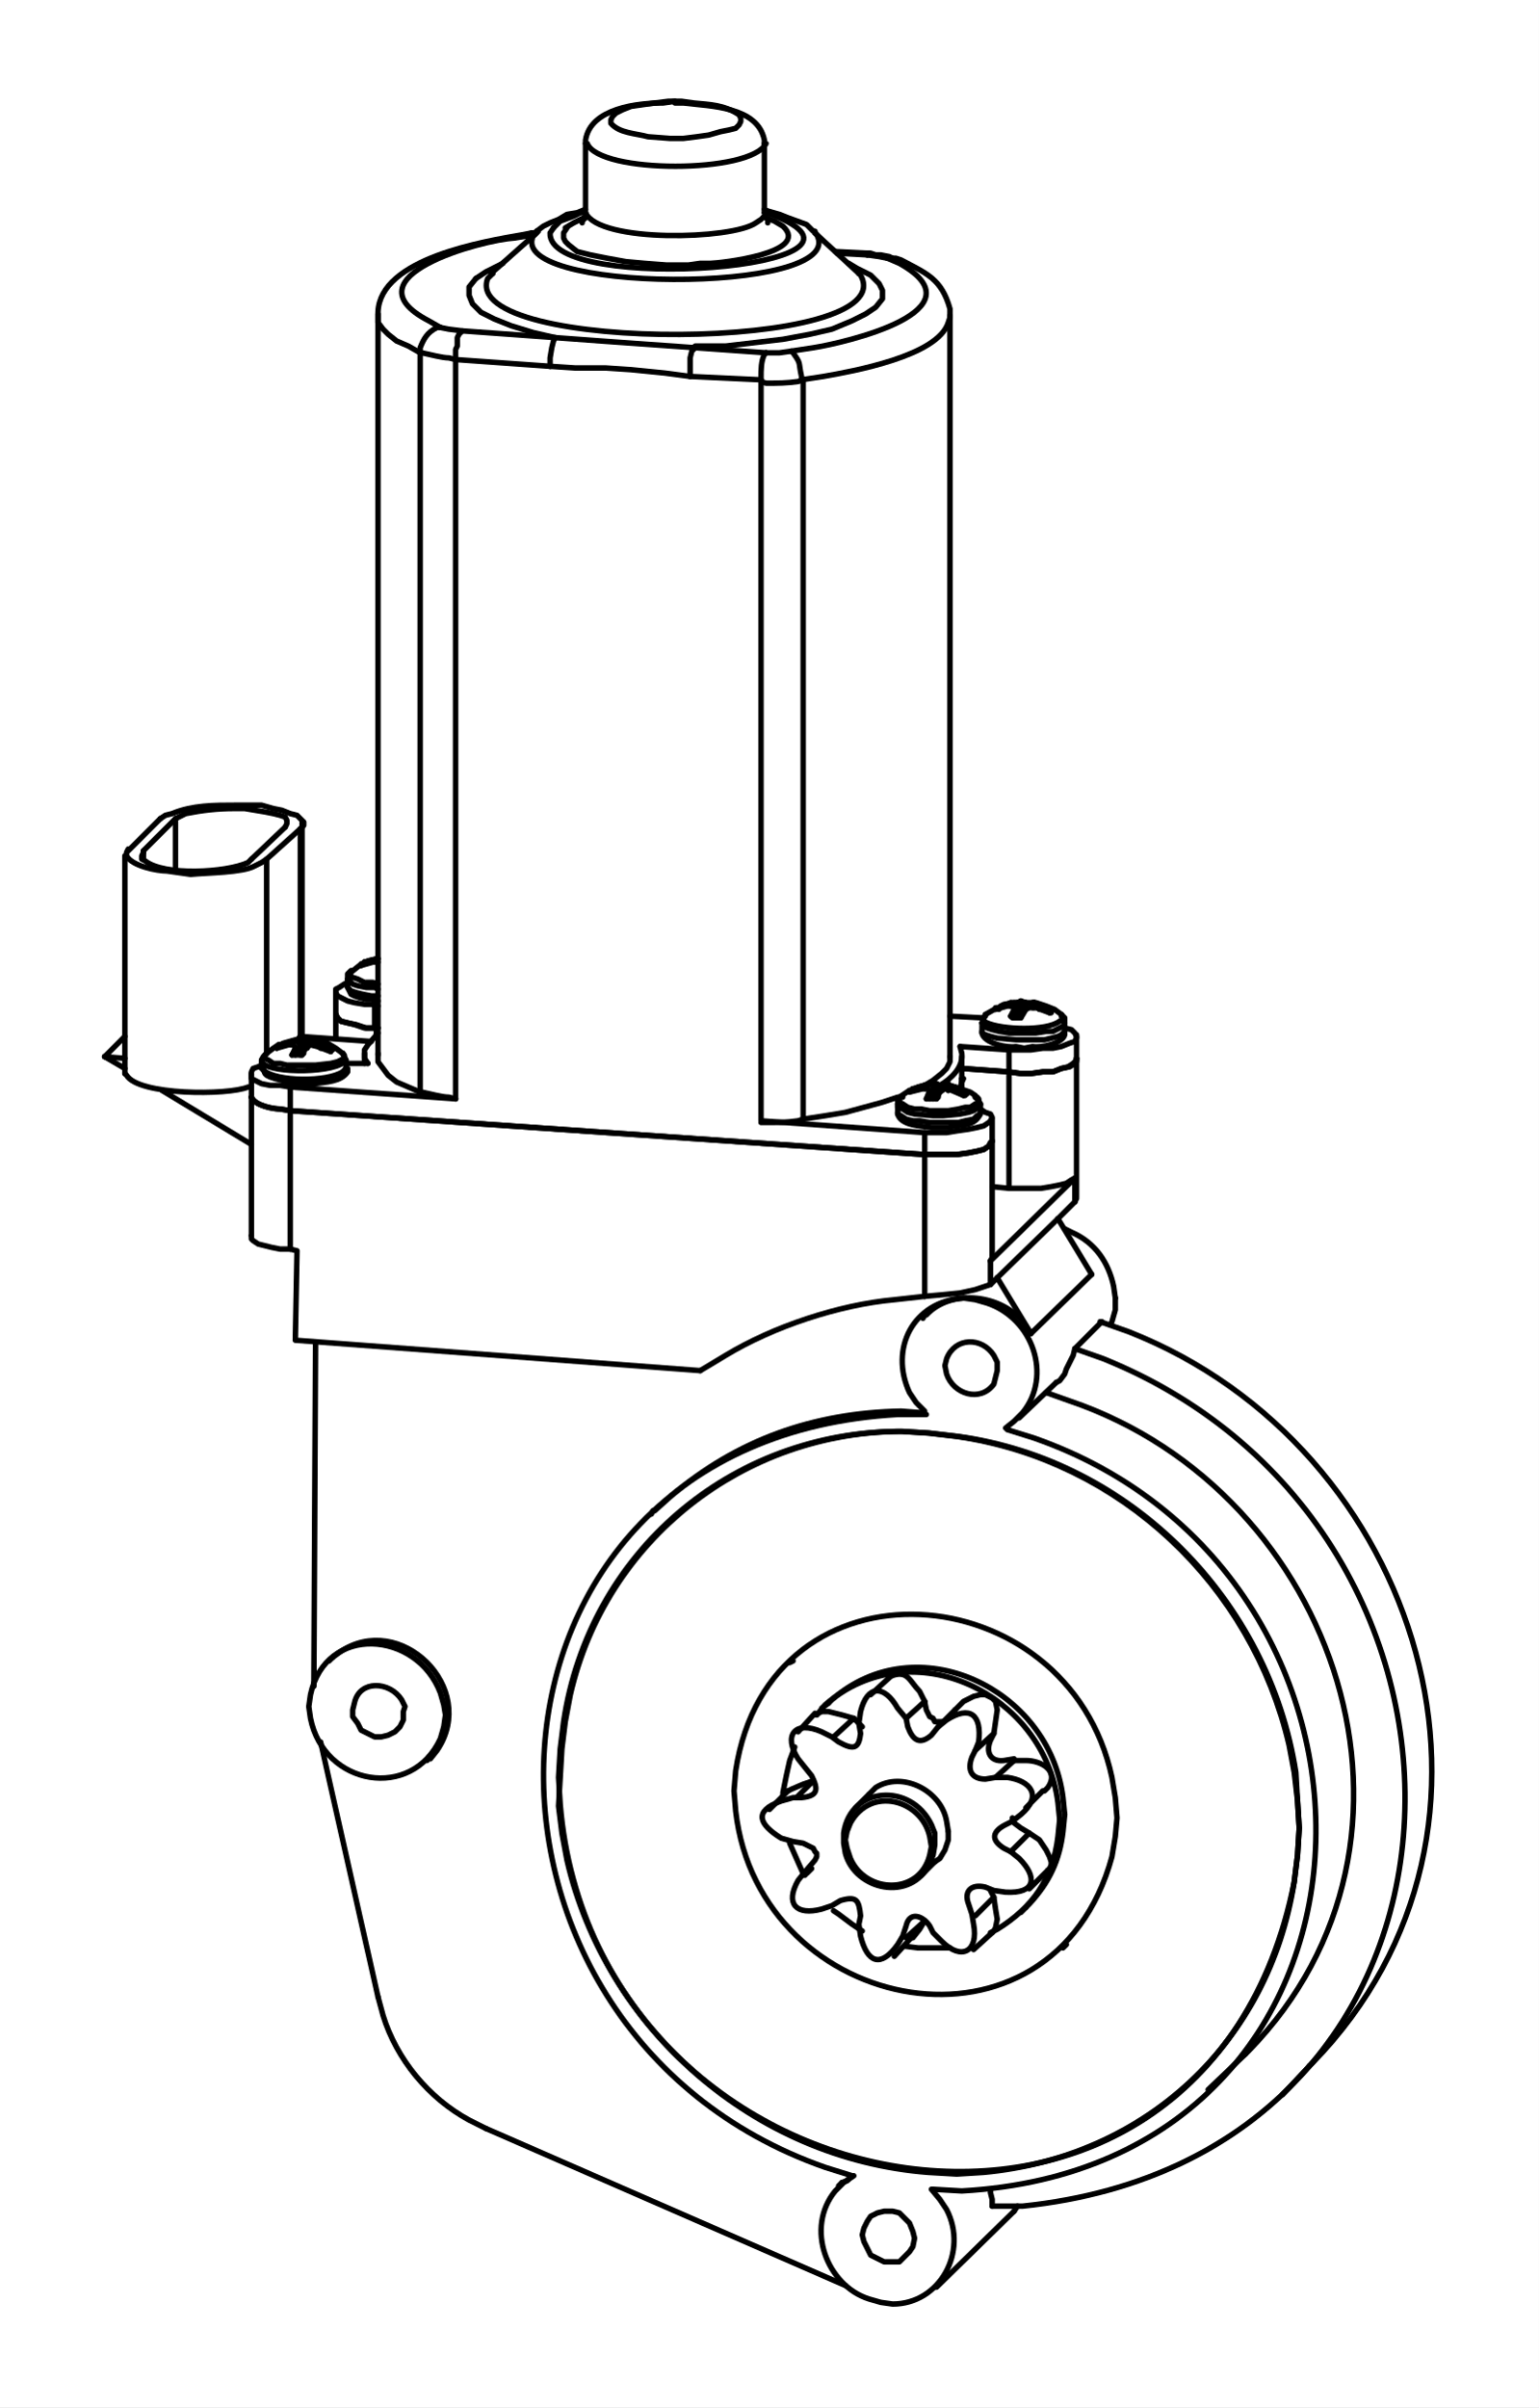
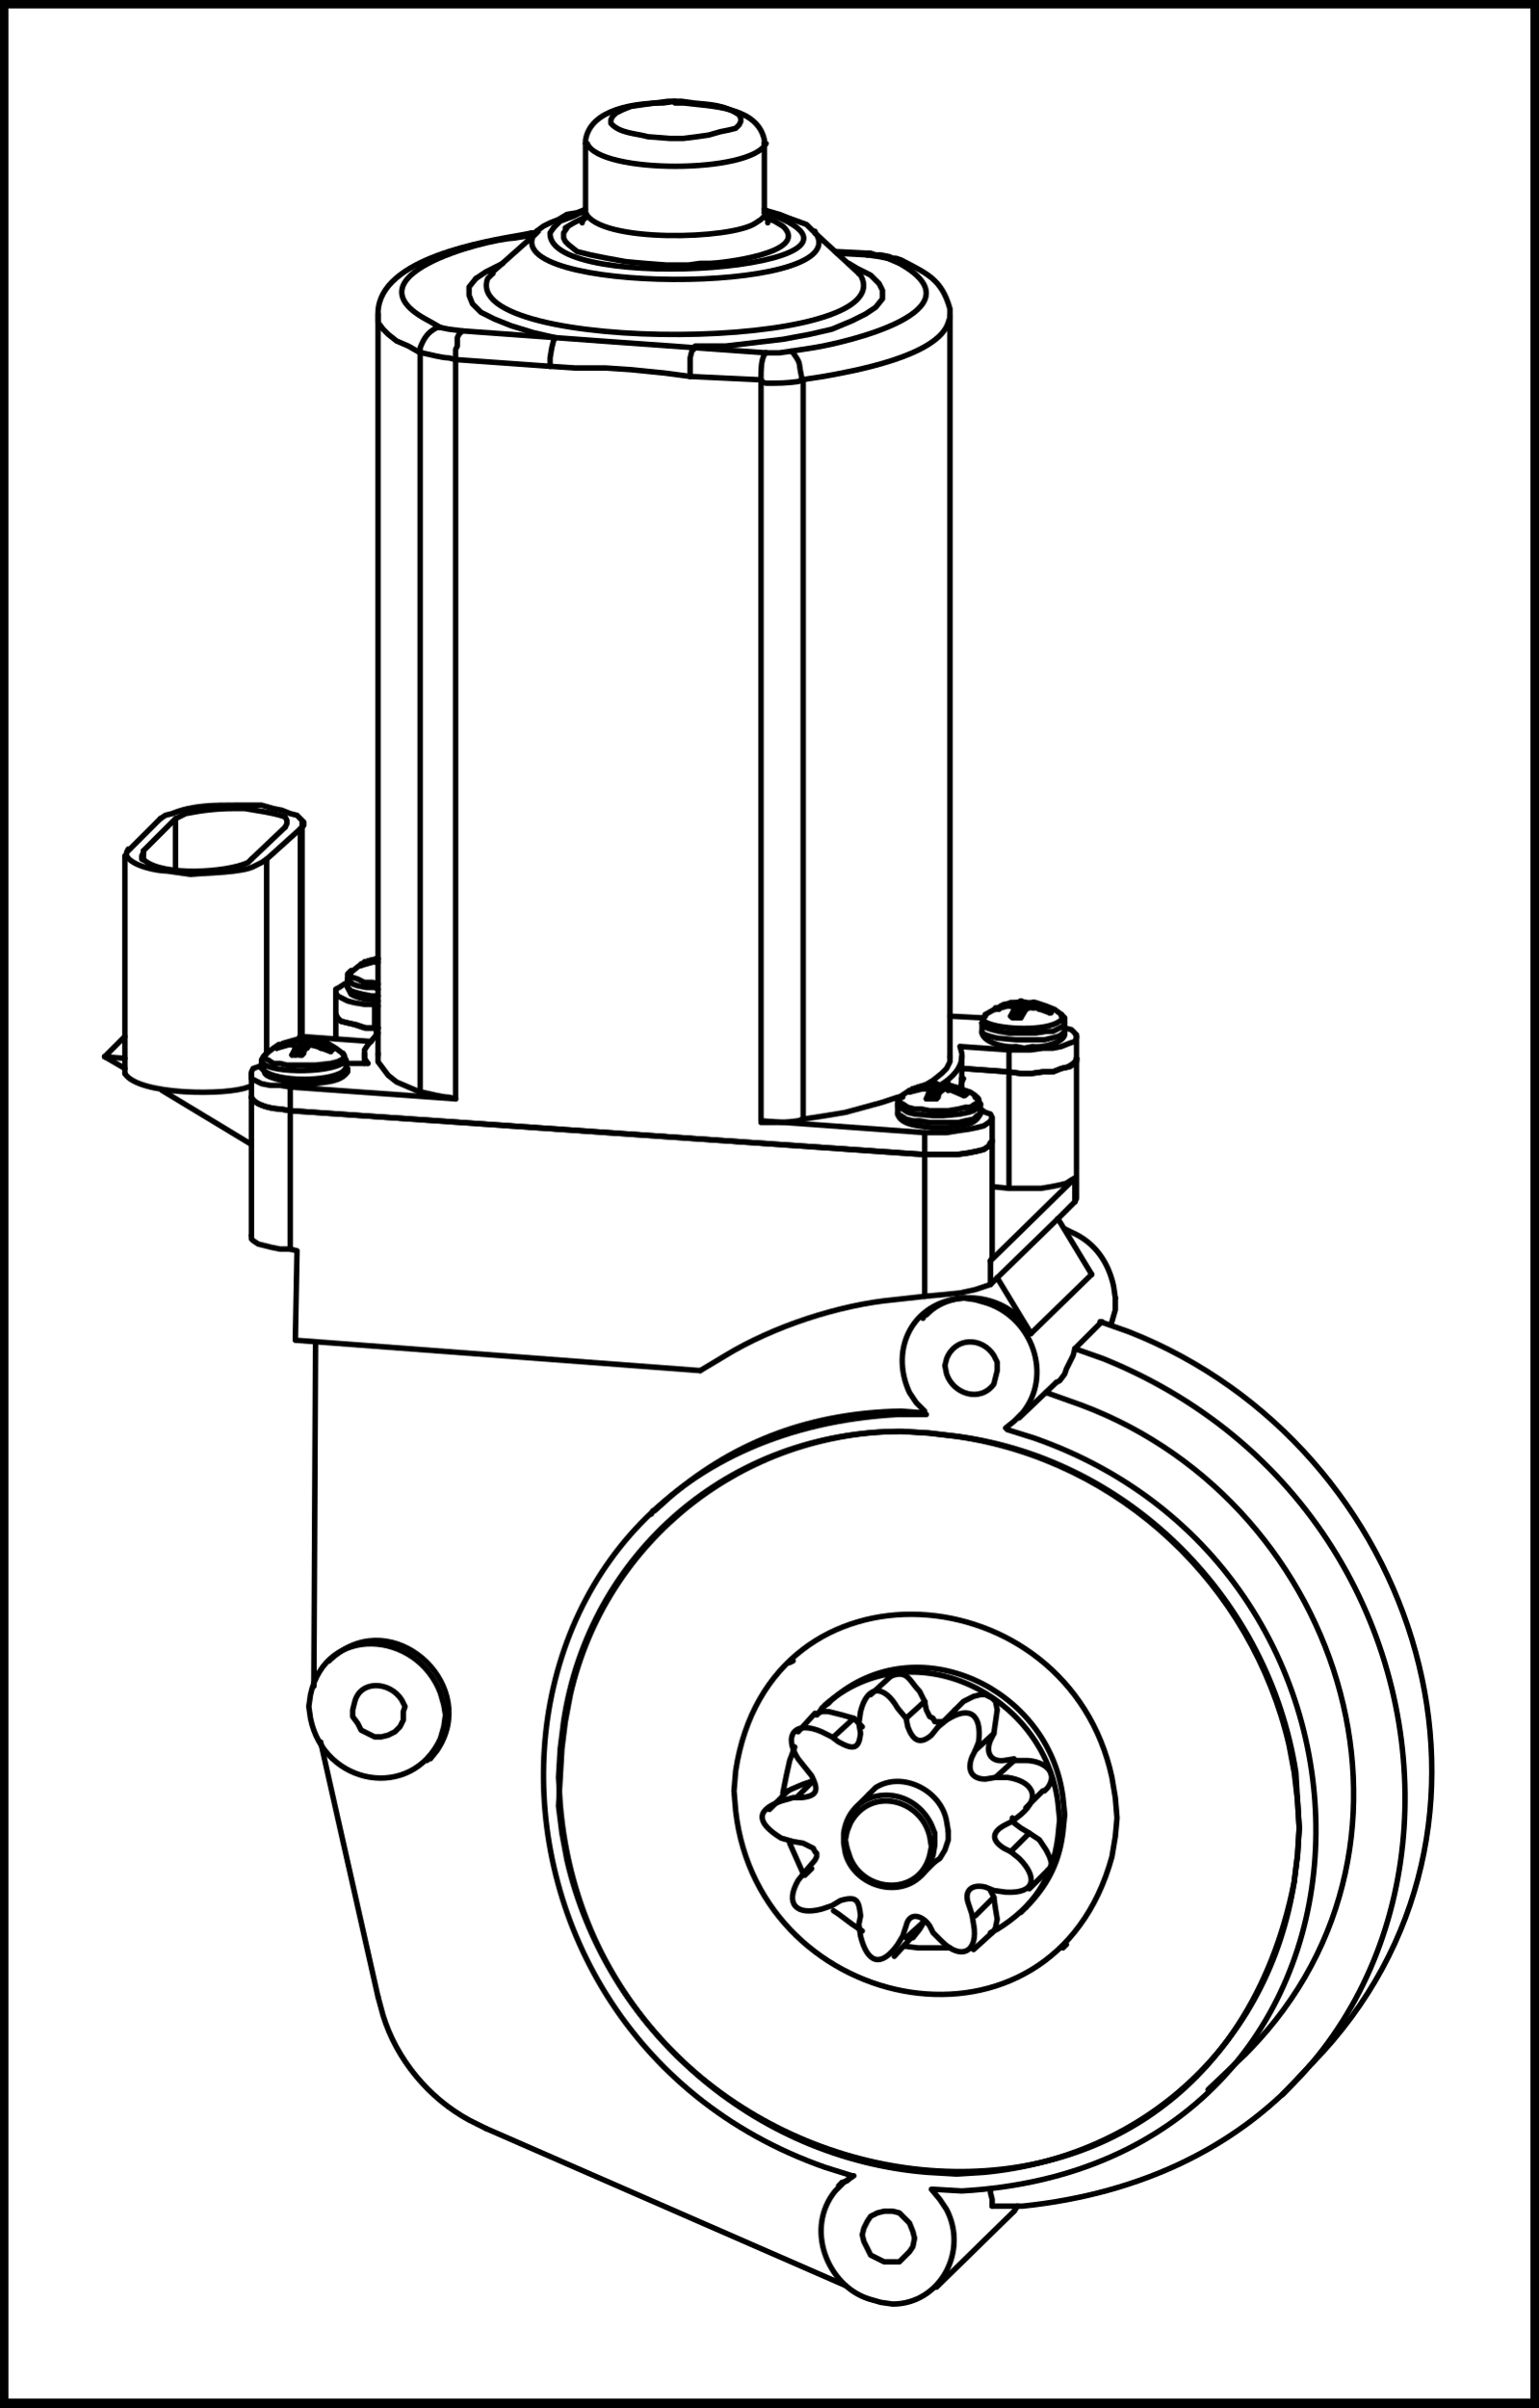
<svg xmlns="http://www.w3.org/2000/svg" version="1.1" id="Layer_1" x="0px" y="0px" viewBox="0 0 91.2 142.6" style="enable-background:new 0 0 91.2 142.6;" xml:space="preserve">
  <style type="text/css">
- 	.st0{fill:#FFFFFF;}
+ 	.st0{fill:#FFFFFF;stroke:#000000;stroke-miterlimit:10;}
	.st1{fill:none;stroke:#000000;stroke-width:0.324;stroke-linecap:round;stroke-linejoin:round;stroke-miterlimit:10;}
</style>
  <rect class="st0" width="91.2" height="142.6" />
  <g>
    <line class="st1" x1="59.1" y1="59.7" x2="58.4" y2="60.1" />
    <polyline class="st1" points="60.5,59.4 60.1,59.4 59.5,59.5 59.3,59.6  " />
    <polyline class="st1" points="62.9,60.1 62.5,59.8 62,59.6 61.4,59.4 61.3,59.4  " />
    <polyline class="st1" points="58.4,60.1 58.3,60.3 58.2,60.6  " />
    <polyline class="st1" points="63.1,60.6 63.1,60.3 62.9,60.1  " />
    <line class="st1" x1="63.1" y1="61" x2="63.1" y2="60.6" />
    <path class="st1" d="M58.2,60.6v0.5v0.1c0.1,0.6,1.5,0.9,2,0.8l0.5,0.1l0.5-0.1c0.5,0.1,1.8-0.2,1.9-0.7v-0.1" />
    <polyline class="st1" points="54.1,64.6 53.9,64.6 53.3,65  " />
    <polyline class="st1" points="55.5,64.2 55.1,64.2 54.4,64.4 54.2,64.5  " />
    <polyline class="st1" points="57.8,64.9 57.5,64.7 56.9,64.5 56.3,64.3 56.2,64.3  " />
    <polyline class="st1" points="53.4,65 53.2,65.2 53.2,65.4  " />
    <polyline class="st1" points="58.1,65.4 58,65.2 57.8,65  " />
    <line class="st1" x1="58.1" y1="65.9" x2="58.1" y2="65.4" />
    <path class="st1" d="M53.2,65.4v0.5V66c0.2,0.7,1.4,0.7,2,0.8h0.5h0.5c0.7-0.2,1.5,0,1.9-0.8v-0.1" />
    <polyline class="st1" points="16.5,61.9 16.2,62.1 15.8,62.4  " />
    <polyline class="st1" points="17.9,61.6 17.5,61.6 16.8,61.8 16.6,61.9  " />
    <polyline class="st1" points="20.3,62.4 19.9,62.1 19.4,61.8 18.8,61.6 18.6,61.6  " />
    <polyline class="st1" points="15.8,62.4 15.6,62.6 15.5,62.8  " />
    <polyline class="st1" points="20.5,62.8 20.4,62.6 20.3,62.4  " />
    <line class="st1" x1="20.5" y1="63.3" x2="20.5" y2="62.8" />
    <line class="st1" x1="15.5" y1="62.8" x2="15.5" y2="63.3" />
    <path class="st1" d="M15.6,63.3L15.6,63.3l0.1,0.3l0.1,0.1l0.2,0.1l0.3,0.1l0.4,0.1l0.3,0.1l0.3,0.1h0.8h0.5c0.7-0.1,1.6-0.1,2-0.7   v-0.2" />
    <polyline class="st1" points="21.5,57.1 21.3,57.2 20.8,57.6  " />
    <polyline class="st1" points="22.4,56.8 21.9,56.9 21.6,57  " />
    <polyline class="st1" points="20.8,57.5 20.6,57.7 20.6,58 20.6,58.4  " />
    <polyline class="st1" points="20.6,58.4 20.6,58.5 20.7,58.7 20.8,58.9 21,59 21.3,59.1 21.7,59.2 22,59.2 22.3,59.3 22.4,59.3     " />
    <line class="st1" x1="54.6" y1="111.1" x2="55.4" y2="110.3" />
    <line class="st1" x1="51.5" y1="106.3" x2="50.7" y2="107.1" />
    <line class="st1" x1="60.8" y1="107.1" x2="61.8" y2="106.1" />
    <line class="st1" x1="52.8" y1="99.3" x2="51.6" y2="100.4" />
    <line class="st1" x1="61" y1="111.9" x2="62.1" y2="110.8" />
    <line class="st1" x1="48.3" y1="101.5" x2="47.3" y2="102.6" />
    <line class="st1" x1="60.5" y1="113.3" x2="60.8" y2="113" />
    <line class="st1" x1="49.1" y1="100.9" x2="48.7" y2="101.2" />
    <line class="st1" x1="57.7" y1="115.5" x2="58.8" y2="114.5" />
    <line class="st1" x1="46.7" y1="106.1" x2="45.6" y2="107.2" />
    <line class="st1" x1="53" y1="115.9" x2="54" y2="114.8" />
    <path class="st1" d="M56.3,18.7v-0.4c-0.5-1.8-1.4-2.1-2.9-2.9l-0.3-0.1" />
    <line class="st1" x1="56.3" y1="62.6" x2="56.3" y2="18.7" />
    <line class="st1" x1="50.9" y1="16.2" x2="48.3" y2="13.8" />
    <line class="st1" x1="31.8" y1="13.8" x2="29.1" y2="16.2" />
    <polyline class="st1" points="48.2,13.7 47.8,13.3 46.7,12.9 46.2,12.7 45.5,12.5 45.3,12.4  " />
    <polyline class="st1" points="34.7,12.4 34.2,12.6 33.6,12.7 33.1,13 32.6,13.2 32.2,13.4 31.8,13.7  " />
    <polyline class="st1" points="34.7,12.6 34.7,12.8 34.6,13 34.5,13.1 34.5,13.2  " />
    <polyline class="st1" points="45.5,13.2 45.5,13.1 45.5,13 45.4,12.9 45.3,12.6 45.3,12.6  " />
    <path class="st1" d="M40,6l-0.7,0.1c-1.5,0-4.3,0.3-4.6,2.2v0.2" />
    <path class="st1" d="M45.3,8.5V8.3c-0.4-2-3.2-2-4.8-2.2H40" />
    <line class="st1" x1="34.7" y1="8.5" x2="34.7" y2="12.6" />
    <line class="st1" x1="45.3" y1="12.6" x2="45.3" y2="8.5" />
    <path class="st1" d="M31.5,13.8L31,13.9c-2.3,0.4-8.5,1.4-8.6,4.6v0.2v43.8" />
    <line class="st1" x1="58.8" y1="67.6" x2="58.8" y2="66.3" />
    <line class="st1" x1="57" y1="63.9" x2="57" y2="62.6" />
    <line class="st1" x1="14.9" y1="63.6" x2="14.9" y2="65" />
    <polyline class="st1" points="53.1,15.4 52.7,15.2 52.2,15.1 51.9,15.1 51.6,15 51.5,15 49.5,14.9  " />
    <line class="st1" x1="21.6" y1="62.4" x2="21.6" y2="63" />
    <line class="st1" x1="31.7" y1="13.8" x2="31.5" y2="13.8" />
    <line class="st1" x1="63.8" y1="62.7" x2="63.8" y2="61.3" />
    <line class="st1" x1="19.9" y1="58.8" x2="19.9" y2="60.1" />
    <line class="st1" x1="63" y1="115.4" x2="63.2" y2="115.2" />
    <line class="st1" x1="47" y1="98.4" x2="46.8" y2="98.5" />
    <line class="st1" x1="58.8" y1="74.4" x2="58.8" y2="67.6" />
    <line class="st1" x1="71.6" y1="123.8" x2="73.8" y2="121.7" />
    <line class="st1" x1="60.4" y1="84" x2="62.6" y2="81.9" />
    <line class="st1" x1="54.8" y1="77.9" x2="54.7" y2="78.1" />
    <line class="st1" x1="57" y1="64.5" x2="57" y2="63.9" />
    <line class="st1" x1="38.7" y1="89.5" x2="38.6" y2="89.7" />
    <line class="st1" x1="76" y1="124.1" x2="77.6" y2="122.4" />
    <line class="st1" x1="14.9" y1="65" x2="14.9" y2="73.2" />
    <line class="st1" x1="7.4" y1="50.7" x2="7.4" y2="63.6" />
    <line class="st1" x1="63.8" y1="70.9" x2="63.8" y2="62.7" />
    <line class="st1" x1="55.5" y1="135.5" x2="60.1" y2="131" />
    <line class="st1" x1="49.9" y1="129.3" x2="49.7" y2="129.5" />
    <line class="st1" x1="25.3" y1="104.3" x2="25.4" y2="104.1" />
    <line class="st1" x1="19.7" y1="98.2" x2="19.5" y2="98.4" />
    <line class="st1" x1="17.9" y1="61.3" x2="17.9" y2="48.7" />
    <line class="st1" x1="19.9" y1="60.1" x2="19.9" y2="61.5" />
    <path class="st1" d="M62.9,60.2L62.9,60.2l0.1,0.2l-0.2,0.1c-0.8,0.6-3.4,0.5-4.3,0.1l-0.2-0.1v-0.2l0.1-0.1" />
    <polyline class="st1" points="63.1,60.6 63.1,60.6 63,60.8 62.8,60.9 62.4,61.1 62,61.1 61.4,61.2 60.9,61.2 60.3,61.2 59.8,61.2    59.2,61.1 58.8,61 58.5,60.9 58.3,60.8 58.2,60.6  " />
    <polyline class="st1" points="63.1,61.1 63.1,61.1 62.9,61.3 62.7,61.4 62.3,61.5 61.9,61.6 61.3,61.6 60.2,61.6 59.1,61.5    58.7,61.4 58.4,61.3 58.2,61.2 58.2,61.1  " />
    <polyline class="st1" points="57.9,65 58,65.1 58,65.3 57.8,65.4 57.5,65.6 57.2,65.6 56.8,65.7 56.2,65.8 55.1,65.8 54.6,65.7    54.2,65.7 53.8,65.6 53.5,65.4 53.3,65.3 53.3,65.1 53.3,65  " />
    <polyline class="st1" points="58.1,65.4 58.1,65.5 58,65.6 57.7,65.8 57.4,65.9 56.9,66 55.9,66.1 55.3,66.1 54.2,66 53.8,65.9    53.5,65.7 53.2,65.6 53.2,65.4  " />
    <polyline class="st1" points="58.1,65.9 58.1,66 57.9,66.1 57.7,66.3 57.2,66.4 56.8,66.5 56.3,66.5 55.1,66.5 54.5,66.4    54.1,66.4 53.7,66.3 53.4,66.1 53.2,66 53.2,65.9  " />
    <polyline class="st1" points="20.3,62.4 20.4,62.5 20.4,62.7 20.2,62.8 20,62.9 19.6,63 18.7,63.1 17,63.1 16.6,63 16.2,63    15.9,62.8 15.7,62.7 15.7,62.5 15.8,62.4  " />
    <path class="st1" d="M20.5,62.8L20.5,62.8c-0.5,0.8-4.4,0.8-4.9,0.2l-0.1-0.1" />
    <path class="st1" d="M20.5,63.3L20.5,63.3l-0.2,0.2c-0.9,0.6-3.9,0.6-4.7-0.1l-0.1-0.2" />
    <polyline class="st1" points="22.4,58.3 22.1,58.2 21.6,58.2 21.2,58 20.9,57.9 20.7,57.8 20.7,57.7 20.8,57.6  " />
    <polyline class="st1" points="22.4,58.6 22.2,58.5 21.7,58.5 21.2,58.4 20.9,58.3 20.6,58  " />
    <polyline class="st1" points="22.4,59 22,59 21.5,58.9 21.1,58.8 20.8,58.7 20.6,58.5 20.6,58.4  " />
    <path class="st1" d="M56.3,18.8l-0.1,0.3c-0.6,2-5.7,2.9-7.4,3.2l-1.3,0.2" />
    <polyline class="st1" points="53.2,15.4 53,15.3 52.9,15.3 52.6,15.3  " />
    <path class="st1" d="M29.2,16.2l-0.3,0.3C27.2,21,53.6,20.9,51,16.3l-0.1-0.1" />
    <polyline class="st1" points="50.3,15.6 50.8,15.9 51.6,16.3 52.1,16.8 52.3,17.2 52.3,17.7 51.9,18.2 51.3,18.6 50.5,19    49.3,19.5 48,19.8 46.4,20.1 44.7,20.3 43,20.5 41.2,20.5  " />
    <polyline class="st1" points="28.2,16.5 28.8,16.1 29.6,15.7 29.8,15.6  " />
    <line class="st1" x1="51.4" y1="15.1" x2="49.6" y2="15" />
    <path class="st1" d="M48.3,13.8l0.1,0.1c2,3.6-19.1,3.5-16.7-0.1l0.1-0.1" />
    <polyline class="st1" points="32.8,13.5 33.2,13.1 34,12.8 34.4,12.6 34.7,12.6  " />
    <path class="st1" d="M45.4,12.6l0.3,0.1c8.4,3.2-13.3,4.8-13.1,1.1l0.2-0.3" />
    <polyline class="st1" points="33.5,13.5 34,13.2 34.6,12.9 34.7,12.9  " />
    <path class="st1" d="M45.4,12.9l0.5,0.2l0.5,0.3c1.7,1.6-3.8,2.2-4.3,2.2h-0.6l-0.7,0.1h-1.3l-1.3-0.1l-1.1-0.1L36,15.3l-1-0.2   l-0.8-0.2l-0.5-0.4l-0.2-0.2l-0.1-0.2v-0.3l0.2-0.3" />
    <path class="st1" d="M31.7,13.9l-1.2,0.2c-1.9,0.1-10.1,2.3-5.1,4.9l0.7,0.4" />
    <polyline class="st1" points="45.2,12.9 45.4,12.7 45.4,12.6  " />
    <path class="st1" d="M34.7,12.6L34.7,12.6c0.8,1.8,8.7,1.6,10.1,0.6l0.3-0.2" />
    <path class="st1" d="M45.4,8.5L45.4,8.5c-0.9,1.8-9.9,1.8-10.6,0l0,0" />
    <polyline class="st1" points="24.9,20.9 24.2,20.5 23.5,20.2 23,19.8 22.7,19.5 22.4,19.1 22.4,18.7 22.4,18.6  " />
    <line class="st1" x1="31.6" y1="13.8" x2="31.7" y2="13.8" />
    <polyline class="st1" points="51.5,15 51.4,15 51.4,15.1  " />
    <line class="st1" x1="15.8" y1="50.9" x2="15.8" y2="62.4" />
    <line class="st1" x1="8.5" y1="50.8" x2="8.5" y2="50.4" />
    <line class="st1" x1="10.4" y1="48.5" x2="10.4" y2="51.4" />
    <line class="st1" x1="22.3" y1="61.3" x2="22.3" y2="60.9" />
    <line class="st1" x1="62.9" y1="60.1" x2="62.9" y2="60.1" />
    <polyline class="st1" points="61.3,59.4 61.2,59.4 61.3,59.4  " />
    <line class="st1" x1="60.8" y1="59.4" x2="61.2" y2="59.4" />
    <polyline class="st1" points="60.8,59.4 60.5,59.3 60.3,59.4 59.9,59.4 59.2,59.7  " />
    <polyline class="st1" points="59,59.8 59,59.8 59,59.8 59,59.7 59.1,59.7 59.1,59.7 59.2,59.7  " />
    <polyline class="st1" points="59,59.8 59.7,59.6 60.1,59.6 60.1,59.8 59.9,60.2  " />
    <path class="st1" d="M60.5,60.3L60.5,60.3c-0.2,0-0.4,0-0.5,0l-0.1-0.1" />
    <polyline class="st1" points="60.5,60.3 60.8,59.8 61,59.7 61.4,59.7 62.2,60  " />
    <polyline class="st1" points="62.3,59.8 62.3,59.9 62.3,60 62.2,60 62.2,60 62.2,60  " />
    <line class="st1" x1="61.6" y1="59.5" x2="62.3" y2="59.8" />
    <line class="st1" x1="61.6" y1="59.5" x2="61.3" y2="59.4" />
    <line class="st1" x1="60.1" y1="60.3" x2="60.1" y2="59.8" />
    <line class="st1" x1="61.6" y1="59.5" x2="61.6" y2="59.8" />
    <line class="st1" x1="61.3" y1="59.4" x2="61.3" y2="59.7" />
    <line class="st1" x1="59.2" y1="59.7" x2="59.2" y2="59.8" />
    <line class="st1" x1="61.2" y1="59.4" x2="61.2" y2="59.7" />
    <line class="st1" x1="59.9" y1="59.4" x2="59.9" y2="59.6" />
    <line class="st1" x1="60.3" y1="59.4" x2="60.4" y2="60.3" />
    <line class="st1" x1="60.5" y1="59.3" x2="60.6" y2="60.1" />
    <line class="st1" x1="60.8" y1="59.8" x2="60.8" y2="59.4" />
    <line class="st1" x1="57.8" y1="65" x2="57.9" y2="65" />
    <polyline class="st1" points="56.2,64.3 56.2,64.2 56.2,64.3  " />
    <line class="st1" x1="55.7" y1="64.3" x2="56.2" y2="64.3" />
    <polyline class="st1" points="55.7,64.3 55.5,64.2 55.3,64.2 54.8,64.3 54.1,64.5  " />
    <polyline class="st1" points="53.9,64.7 53.9,64.6 54,64.6 54,64.6 54.1,64.6 54.1,64.5  " />
    <polyline class="st1" points="53.9,64.7 54.7,64.5 55,64.5 55.1,64.6 54.9,65.1  " />
    <path class="st1" d="M55.5,65.1L55.5,65.1c-0.2,0-0.4,0-0.5,0h-0.1" />
    <polyline class="st1" points="55.5,65.1 55.7,64.7 56,64.5 56.4,64.6 57.1,64.9  " />
    <polyline class="st1" points="57.3,64.8 57.2,64.8 57.2,64.8 57.2,64.8 57.2,64.9 57.1,64.9  " />
    <line class="st1" x1="56.6" y1="64.4" x2="57.3" y2="64.8" />
    <line class="st1" x1="56.6" y1="64.4" x2="56.2" y2="64.3" />
    <line class="st1" x1="55.1" y1="65.1" x2="55.1" y2="64.6" />
    <line class="st1" x1="56.6" y1="64.4" x2="56.6" y2="64.6" />
    <line class="st1" x1="56.2" y1="64.3" x2="56.2" y2="64.6" />
    <line class="st1" x1="54.1" y1="64.5" x2="54.1" y2="64.6" />
    <line class="st1" x1="56.2" y1="64.2" x2="56.2" y2="64.6" />
    <line class="st1" x1="54.8" y1="64.3" x2="54.8" y2="64.5" />
    <line class="st1" x1="55.3" y1="64.2" x2="55.3" y2="65.1" />
    <line class="st1" x1="55.5" y1="64.2" x2="55.6" y2="65" />
    <line class="st1" x1="55.7" y1="64.7" x2="55.7" y2="64.3" />
    <line class="st1" x1="20.3" y1="62.4" x2="20.3" y2="62.4" />
    <polyline class="st1" points="18.7,61.7 18.6,61.6 18.7,61.6  " />
    <line class="st1" x1="18.2" y1="61.7" x2="18.6" y2="61.7" />
    <polyline class="st1" points="18.2,61.7 17.9,61.6 17.7,61.6 17.3,61.7 16.6,61.9  " />
    <polyline class="st1" points="16.4,62.1 16.5,61.9 16.6,61.9  " />
    <polyline class="st1" points="16.4,62.1 17.1,61.9 17.4,61.9 17.5,62.1 17.3,62.5  " />
    <polyline class="st1" points="17.9,62.5 17.5,62.5 17.5,62.5 17.3,62.5  " />
    <polyline class="st1" points="17.9,62.5 18.1,62.1 18.4,61.9 18.8,62 19.6,62.3  " />
    <polyline class="st1" points="19.7,62.1 19.7,62.2 19.6,62.2 19.6,62.3  " />
    <line class="st1" x1="19" y1="61.8" x2="19.7" y2="62.1" />
    <line class="st1" x1="19" y1="61.8" x2="18.7" y2="61.7" />
    <line class="st1" x1="17.5" y1="62.5" x2="17.5" y2="62.1" />
    <line class="st1" x1="19" y1="61.8" x2="19" y2="62.1" />
    <line class="st1" x1="18.7" y1="61.7" x2="18.7" y2="61.9" />
    <line class="st1" x1="16.6" y1="61.9" x2="16.6" y2="62" />
    <line class="st1" x1="18.6" y1="61.6" x2="18.6" y2="61.9" />
    <line class="st1" x1="17.3" y1="61.7" x2="17.3" y2="61.9" />
    <line class="st1" x1="17.7" y1="61.6" x2="17.8" y2="62.5" />
    <line class="st1" x1="17.9" y1="61.6" x2="18" y2="62.4" />
    <line class="st1" x1="18.2" y1="62.1" x2="18.2" y2="61.7" />
    <polyline class="st1" points="22.4,56.8 22.3,56.8 21.6,57  " />
    <polyline class="st1" points="21.4,57.2 21.4,57.1 21.5,57.1 21.5,57.1 21.5,57.1 21.6,57  " />
    <polyline class="st1" points="21.4,57.2 22.1,57 22.4,57  " />
    <line class="st1" x1="21.6" y1="57" x2="21.6" y2="57.1" />
    <line class="st1" x1="22.3" y1="56.9" x2="22.3" y2="57" />
    <path class="st1" d="M50.1,109l0.1-0.5l0.2-0.5c1.2-2.2,4.2-1.4,4.7,0.8l0.1,0.6l-0.1,0.5c-0.6,2.4-3.8,2.3-4.7,0.2l-0.2-0.6   L50.1,109" />
    <path class="st1" d="M55.4,109.3l-0.1,0.6l-0.2,0.5c-1.1,2.3-4.4,1.6-5-0.6l-0.1-0.6v-0.6c0.4-2.8,4-3,5.2-0.5l0.2,0.5L55.4,109.3" />
    <polyline class="st1" points="56.2,108.5 56.2,109 56,109.6 55.7,110.1 55.4,110.3  " />
    <path class="st1" d="M51.5,106.3l0.4-0.4c1.6-1,3.9,0.2,4.2,2l0.1,0.6" />
    <path class="st1" d="M53.7,101.8l0.1,0.5c0.3,0.8,0.7,1.1,1.4,0.5l0.4-0.5l0.5-0.4c1.4-0.9,2.1-0.3,1.9,1.3l-0.2,0.5l-0.2,0.4   c-0.3,0.8,0,1.3,0.8,1.3l0.6-0.1h0.7c1.4,0.2,2.1,1.1,0.8,2.2l-0.5,0.4l-0.4,0.2c-0.8,0.4-0.9,0.9-0.1,1.4l0.4,0.2l0.5,0.4   c1.1,1.1,1,2.1-0.8,2l-0.7-0.1l-0.5-0.2c-0.8-0.2-1.3,0.2-1,1l0.2,0.6l0.1,0.6c0.3,1.6-0.7,2.2-1.9,1l-0.5-0.5l-0.2-0.4   c-0.4-0.6-1.2-0.9-1.4,0l-0.2,0.6l-0.3,0.5c-1,1.4-1.8,1.1-2.2-0.5l-0.1-0.7l0.1-0.5c-0.1-0.9-0.2-1.2-1.2-0.9l-0.5,0.3l-0.6,0.2   c-1.5,0.4-2.2-0.3-1.4-1.7l0.4-0.5l0.6-0.7l0.1-0.2v-0.2l-0.1-0.1l-0.1-0.2l-0.2-0.1l-0.4-0.2l-0.6-0.1l-0.7-0.2   c-1.3-0.8-1.7-1.6,0-2.2l0.7-0.2h0.5c1-0.1,1-0.5,0.6-1.3l-0.4-0.5l-0.4-0.5c-0.9-1.4-0.2-2.3,1.4-1.6l0.6,0.3l0.4,0.3   c0.9,0.5,1.2,0.4,1.3-0.5l-0.1-0.6l0.1-0.7c0.4-1.6,1.4-1.6,2.2-0.2L53.7,101.8" />
    <line class="st1" x1="56.6" y1="101.3" x2="55.6" y2="102.3" />
    <polyline class="st1" points="56.6,101.3 57.1,100.8 57.7,100.5 58.1,100.4 58.4,100.4 58.6,100.5 58.8,100.6 59,100.8 59.1,101.3    59,102 58.9,102.7 57.8,103.7  " />
    <line class="st1" x1="60.1" y1="104.3" x2="59" y2="105.3" />
    <path class="st1" d="M60.1,104.3h0.7c0.9,0,2,0.6,1.3,1.6l-0.2,0.2" />
    <path class="st1" d="M58.9,102.7l-0.2,0.4c-0.3,0.7,0,1.3,0.8,1.2l0.6-0.1" />
    <line class="st1" x1="54.8" y1="100.8" x2="53.7" y2="101.8" />
    <polyline class="st1" points="54.8,100.8 54.9,101.3 55.1,101.7 55.3,101.8 55.4,102 55.6,102 55.7,102 55.9,102  " />
    <path class="st1" d="M52.8,99.3L52.8,99.3c1-0.4,1.1,0.3,1.7,0.9l0.3,0.6" />
    <polyline class="st1" points="60,107.7 60,107.9 60.1,108 60.5,108.3 61,108.6 59.9,109.7  " />
    <polyline class="st1" points="61,108.6 61.6,109 62,109.6 62.2,110 62.3,110.3 62.3,110.5 62.2,110.7 62.1,110.8  " />
    <polyline class="st1" points="49.4,102.9 50.6,101.8 50.9,102.1 51.1,102.3  " />
    <polyline class="st1" points="58.7,112 58.9,112.4 57.8,113.5  " />
    <polyline class="st1" points="48.4,101.6 48.5,101.5 48.7,101.4 49.1,101.4 49.9,101.6 50.6,101.8  " />
    <path class="st1" d="M62.8,107.8l-0.1,1c-0.3,2.5-1.5,4.2-3.6,5.5l-0.4,0.2" />
    <polyline class="st1" points="56.3,115.4 55.3,115.4 54.4,115.4 53.6,115.3  " />
    <polyline class="st1" points="51.1,114.4 50.5,114 49.7,113.4 49.4,113.2  " />
    <polyline class="st1" points="47.7,111.1 47.6,111 47.2,110.1 46.8,109.2 46.8,109.1  " />
    <polyline class="st1" points="46.4,106.4 46.4,106.2 46.6,105.2 46.8,104.3 47.1,103.5  " />
    <path class="st1" d="M48.4,101.6l0.5-0.6c5.2-4.5,13-0.6,13.8,5.8l0.1,1" />
    <polyline class="st1" points="46.7,106.1 46.9,106 47.6,105.7 48.2,105.5  " />
    <polyline class="st1" points="54.8,113.8 54.5,114.3 54.1,114.8 54.1,114.8  " />
    <polyline class="st1" points="58.9,112.4 59,113.1 59.1,113.7 59,114.2 58.9,114.4 58.8,114.5  " />
    <path class="st1" d="M63.1,107.5l-0.1-1c-0.8-6.5-8.7-10.2-13.7-5.8l-0.2,0.2" />
    <path class="st1" d="M60.8,113l0.2-0.2c1.2-1.3,1.8-2.6,2-4.3l0.1-1" />
    <line class="st1" x1="48.2" y1="105.5" x2="47.2" y2="106.5" />
    <line class="st1" x1="54.8" y1="113.8" x2="53.7" y2="114.8" />
    <line class="st1" x1="48.1" y1="110.7" x2="47.8" y2="111" />
    <polyline class="st1" points="45.1,22.5 45.1,66.4 54.8,67.1 54.8,68.4  " />
    <line class="st1" x1="17.2" y1="65.8" x2="54.8" y2="68.4" />
    <line class="st1" x1="17.2" y1="64.4" x2="17.2" y2="65.8" />
    <line class="st1" x1="27" y1="65.1" x2="17.2" y2="64.4" />
    <line class="st1" x1="27" y1="21.3" x2="27" y2="65.1" />
    <line class="st1" x1="32.6" y1="21.7" x2="27" y2="21.3" />
    <polyline class="st1" points="40.9,22.3 39.4,22.1 37.4,21.9 35.9,21.8 34.1,21.8 32.6,21.7  " />
    <line class="st1" x1="45.1" y1="22.5" x2="40.9" y2="22.3" />
    <path class="st1" d="M46.9,20.8l0.1,0.1c0.5,0.7,0.3,0.5,0.5,1.4v0.2" />
    <path class="st1" d="M52.6,15.3l0.7,0.3c5,2.8-3.2,4.7-5.1,5l-1.3,0.2" />
    <polyline class="st1" points="47.6,22.5 47.6,66.3 48.9,66.1 50.1,65.9 51.2,65.6 52.3,65.3 53.2,65 53.5,65  " />
    <polyline class="st1" points="54.8,64.3 55.3,64 55.8,63.6 56.1,63.3 56.3,62.9 56.3,62.6  " />
    <path class="st1" d="M47.6,22.5l-0.3,0.1c-0.7,0.1-1.2,0.1-1.9,0.1l-0.3-0.1" />
    <path class="st1" d="M45.4,20.9L45.3,21c-0.2,0.4-0.2,0.9-0.2,1.4v0.2" />
    <polyline class="st1" points="46.9,20.8 46.2,20.9 45.4,20.9  " />
    <line class="st1" x1="50.9" y1="16.2" x2="50.9" y2="16.2" />
    <line class="st1" x1="29.2" y1="16.2" x2="29.2" y2="16.2" />
    <polyline class="st1" points="32.9,20 35.6,20.2 38.4,20.4 41.2,20.6  " />
    <polyline class="st1" points="32.9,20 31.6,19.7 30.3,19.3 29.3,18.9 28.5,18.5 28,18 27.8,17.5 27.8,17 28.2,16.5  " />
    <polyline class="st1" points="51.4,15.1 52.1,15.2 52.6,15.3  " />
    <line class="st1" x1="41.2" y1="20.6" x2="45.4" y2="20.9" />
    <path class="st1" d="M47.6,66.3l-0.3,0.1c-0.7,0.1-1.2,0.1-1.9,0.1h-0.3" />
    <polyline class="st1" points="41.2,20.6 41,20.8 40.9,21.2 40.9,21.7 40.9,22.3  " />
    <line class="st1" x1="48.3" y1="13.7" x2="48.3" y2="13.8" />
    <line class="st1" x1="31.8" y1="13.8" x2="31.9" y2="13.7" />
    <polyline class="st1" points="32.6,21.7 32.6,21.2 32.7,20.6 32.8,20.2 32.9,20 27.4,19.6 27.3,19.7 27.2,19.8 27.1,20 27.1,20.3    27.1,20.5 27,20.7 27,21.3  " />
    <polyline class="st1" points="26.1,19.4 26.6,19.5 27.4,19.6  " />
    <path class="st1" d="M27,21.3l-0.4-0.1c-0.4,0-1.1-0.2-1.6-0.3h-0.1" />
    <path class="st1" d="M26.1,19.4h-0.2c-0.6,0.3-0.8,0.7-1,1.2v0.3v43.8" />
-     <path class="st1" d="M27,65.1L26.6,65c-0.4,0-1.1-0.2-1.6-0.3l-0.1,0" />
+     <path class="st1" d="M27,65.1L26.6,65c-0.4,0-1.1-0.2-1.6-0.3h-0.1" />
    <path class="st1" d="M43.8,7.4l-0.2,0.2l-0.4,0.1l-0.5,0.1L42,8l-0.7,0.1l-0.8,0.1h-0.8l-1.3-0.1c-0.7-0.2-1.7-0.2-2.2-0.8V7.1   l0.1-0.2l0.2-0.2l0.4-0.2l0.5-0.2l0.7-0.1l0.7-0.1L39.6,6h0.8l0.7,0.1c1,0.1,1.8,0.1,2.7,0.7L43.9,7v0.2L43.8,7.4" />
    <polyline class="st1" points="24.9,64.7 24.2,64.4 23.5,64.1 23,63.7 22.7,63.3 22.4,62.9 22.4,62.5 22.4,62.4  " />
    <polyline class="st1" points="54.8,68.4 56.1,68.4 56.7,68.4 57.4,68.3 57.9,68.2 58.3,68.1 58.6,67.9 58.7,67.7 58.8,67.6  " />
    <polyline class="st1" points="54.8,67.1 56.1,67.1 56.7,67 57.4,66.9 57.9,66.8 58.3,66.7 58.6,66.5 58.7,66.4 58.8,66.2 58.7,66    58.4,65.9 58.1,65.7  " />
    <polyline class="st1" points="59.8,62.2 61.1,62.2 61.8,62.1 62.4,62.1 62.9,62 63.4,61.8 63.7,61.7 63.8,61.5 63.8,61.4    63.7,61.2 63.5,61 63.1,60.9  " />
    <line class="st1" x1="56.9" y1="62" x2="59.8" y2="62.2" />
    <path class="st1" d="M55.7,64.3L55.7,64.3c0.7-0.4,1.4-1.1,1.3-1.9L56.9,62" />
    <line class="st1" x1="58.2" y1="60.3" x2="56.3" y2="60.2" />
    <polyline class="st1" points="56.9,64.5 57,64.1 57,63.9  " />
    <polyline class="st1" points="15.5,63.1 15.3,63.2 15,63.3 14.9,63.5 14.9,63.7 14.9,63.9 15.5,64.2 16,64.3 16.6,64.3 17.2,64.4     " />
    <line class="st1" x1="21.8" y1="63" x2="20.5" y2="63" />
    <polyline class="st1" points="22.4,61.2 21.8,61.9 21.6,62.2 21.6,62.7 21.8,63  " />
    <line class="st1" x1="22.2" y1="59.6" x2="22.4" y2="59.6" />
    <polyline class="st1" points="20.6,58.2 20.4,58.3 20.1,58.5 19.9,58.6 19.9,58.8 20,59 20.6,59.3 21,59.4 21.6,59.5 22.2,59.5     " />
    <path class="st1" d="M14.9,65L14.9,65c0.2,0.5,1.3,0.7,1.7,0.7l0.6,0.1" />
    <polyline class="st1" points="59.8,62.2 59.8,63.5 60.5,63.6 61.1,63.6 61.8,63.5 62.4,63.5 62.9,63.3 63.3,63.2 63.6,63    63.8,62.8 63.8,62.7  " />
    <line class="st1" x1="57" y1="63.3" x2="59.8" y2="63.5" />
    <line class="st1" x1="22.2" y1="60.9" x2="22.2" y2="59.5" />
    <line class="st1" x1="22.2" y1="60.9" x2="22.4" y2="60.9" />
    <polyline class="st1" points="19.9,60.1 20,60.3 20.2,60.5 20.6,60.6 21,60.7 21.6,60.9 22.2,60.9  " />
    <path class="st1" d="M66.2,107.7l-0.1-1.2l-0.2-1.2c-2.6-12.1-20.3-13.5-22.3-0.4l-0.1,1.2l0.1,1.2c1.4,12.2,18.8,15.5,22.3,2.7   l0.2-1.2L66.2,107.7" />
    <path class="st1" d="M77,108.3l-0.1-1.6l-0.2-1.7l-0.3-1.6c-2.2-9.5-10-16.9-19.7-18.3L55,84.9l-1.6-0.1c-10.1,0-18.5,7.2-20,17.2   l-0.2,1.6l-0.1,1.7l0.1,1.6c2.1,24.8,38.2,31.1,43.5,4.6l0.2-1.6L77,108.3" />
    <line class="st1" x1="58.7" y1="74.7" x2="58.7" y2="76" />
    <polyline class="st1" points="54.8,76.8 55.9,76.7 56.9,76.6 57.8,76.4 58.4,76.2 58.7,76.1  " />
    <line class="st1" x1="54.8" y1="68.4" x2="54.8" y2="76.8" />
    <polyline class="st1" points="58.8,67.6 58.7,67.7 58.6,67.9 58.3,68.1 57.9,68.2 57.4,68.3 56.7,68.4 56.1,68.4 54.8,68.4  " />
    <polyline class="st1" points="58.7,74.7 58.8,74.5 58.8,74.4  " />
    <line class="st1" x1="22.3" y1="60.9" x2="22.4" y2="60.9" />
    <polyline class="st1" points="19.9,60.1 20,60.3 20.2,60.5 20.6,60.6 21.1,60.7 21.7,60.9 22.3,60.9  " />
    <polyline class="st1" points="63.8,62.7 63.8,62.9 63.7,63 63.4,63.2 62.9,63.3 62.4,63.5 61.8,63.5 61.1,63.6 60.5,63.6    59.8,63.5  " />
    <line class="st1" x1="57.1" y1="63.3" x2="59.8" y2="63.5" />
    <polyline class="st1" points="56.9,64.5 57,64.1 57.1,63.9  " />
    <line class="st1" x1="17.2" y1="65.8" x2="54.8" y2="68.4" />
    <path class="st1" d="M14.9,65L14.9,65c0.2,0.5,1.3,0.7,1.7,0.7l0.6,0.1" />
    <line class="st1" x1="17.2" y1="74" x2="17.2" y2="65.8" />
    <path class="st1" d="M41.5,81.2l1.5-0.9c2.8-1.7,6.7-3,10-3.3l1.8-0.2" />
    <polyline class="st1" points="41.5,81.2 17.5,79.4 17.6,74.1 17.2,74  " />
    <path class="st1" d="M59.6,84.6l0.5-0.4l0.5-0.5c1.8-2.2,0.6-5.6-2.1-6.5L57.8,77l-0.7-0.1c-3,0.2-4.4,3-3.2,5.6l0.4,0.6l0.5,0.5" />
    <path class="st1" d="M55.3,129.7l1.7,0.1c26.7-1.5,27.7-36.4,4.3-44.6l-1.6-0.5" />
    <path class="st1" d="M50.6,128.9l-0.6,0.4l-0.5,0.5c-1.8,2.2-0.5,5.6,2,6.4l0.7,0.2l0.7,0.1c2.8,0,4.5-3.1,3.2-5.6l-0.4-0.6   l-0.5-0.6" />
    <path class="st1" d="M54.9,83.8h-1.7c-26.7,1.5-27.7,36.4-4.3,44.6l1.6,0.5" />
    <polyline class="st1" points="54.2,132.6 54.1,133.1 53.9,133.4 53.6,133.7 53.3,134 52.9,134 52.4,134 52,133.8 51.6,133.6    51.4,133.2 51.2,132.8 51.1,132.4 51.2,132 51.4,131.6 51.6,131.3 52,131.1 52.4,131 52.9,131 53.3,131.1 53.6,131.4 53.9,131.7    54.1,132.2 54.2,132.6  " />
    <path class="st1" d="M59.1,81.2L59,81.6L58.9,82c-0.8,1.1-2.4,0.6-2.8-0.6L56,80.9l0.1-0.4c0.5-1.3,2.1-1.3,2.8-0.2l0.2,0.4V81.2" />
    <path class="st1" d="M33.2,105.3l0.1-1.7l0.2-1.6l0.3-1.6c2.1-9.2,10.3-15.6,19.7-15.6l1.6,0.1l1.7,0.2c10.2,1.4,18.4,9.7,20,19.9   l0.1,1.7l0.1,1.6l-0.1,1.6l-0.2,1.6c-1.5,9.5-8.8,16.3-18.4,17.2l-1.6,0.1l-1.7-0.1c-10.3-0.8-19.1-8.5-21.4-18.5l-0.3-1.6   l-0.2-1.6L33.2,105.3" />
    <path class="st1" d="M73.8,121.7l0.2-0.2C86.2,109,79.3,88.4,63.4,83L62,82.5" />
    <line class="st1" x1="62.7" y1="72.2" x2="59.1" y2="75.7" />
    <line class="st1" x1="63.7" y1="69.8" x2="58.7" y2="74.7" />
    <line class="st1" x1="63.7" y1="71.2" x2="63.7" y2="69.8" />
    <line class="st1" x1="62.7" y1="72.2" x2="63.7" y2="71.2" />
    <line class="st1" x1="58.7" y1="76.1" x2="59.1" y2="75.7" />
    <line class="st1" x1="59.8" y1="70.4" x2="58.8" y2="70.3" />
    <polyline class="st1" points="59.8,70.4 61.1,70.4 61.7,70.4 62.3,70.3 62.8,70.2 63.2,70.1 63.5,69.9 63.7,69.8  " />
    <path class="st1" d="M61.1,79l-0.4-0.6c-1.3-1.7-4.3-2.1-5.8-0.5h-0.1" />
    <line class="st1" x1="64.7" y1="75.5" x2="61.1" y2="79" />
    <line class="st1" x1="63.7" y1="79.9" x2="65.3" y2="78.3" />
    <polyline class="st1" points="62.6,81.9 62.8,81.8 63.1,81.4 63.2,81.1 63.4,80.7 63.6,80.3 63.7,79.9  " />
    <path class="st1" d="M66.1,76.9L66,76.2c-0.3-1.4-1.1-2.6-2.5-3.2l-0.4-0.2" />
    <polyline class="st1" points="65.8,78.5 65.9,78.3 66.1,77.6 66.1,76.9  " />
    <line class="st1" x1="19" y1="103.2" x2="22.4" y2="118.3" />
    <path class="st1" d="M19.7,98.2l0.4-0.3c3.6-2.5,8.3,2.1,5.8,5.8l-0.4,0.5" />
    <line class="st1" x1="18.7" y1="79.5" x2="18.6" y2="99.9" />
    <line class="st1" x1="61.1" y1="79" x2="59.1" y2="75.7" />
    <path class="st1" d="M54.7,83.7l-1.3-0.1c-5.2,0.1-9.7,1.7-13.6,5l-1,0.9" />
    <polyline class="st1" points="50.5,128.9 50.2,129.2 49.9,129.3  " />
    <line class="st1" x1="50.1" y1="135.4" x2="28.8" y2="126.1" />
    <path class="st1" d="M22.4,118.3l0.3,1.1c0.8,2.6,2.7,4.9,5.1,6.2l1,0.5" />
    <line class="st1" x1="64.7" y1="75.5" x2="62.7" y2="72.2" />
    <path class="st1" d="M77.6,122.4l0.2-0.2c13.5-13.9,6.4-36.5-10.9-43.3l-1.7-0.6" />
    <path class="st1" d="M58.8,130.7h1.8c28.9-3,29.8-40.1,4.8-50.2l-1.7-0.6" />
    <polyline class="st1" points="58.8,130.7 58.8,130.3 58.7,129.9 58.7,129.7  " />
    <polyline class="st1" points="17.2,74 16.6,74 16.1,73.9 15.7,73.8 15.3,73.7 15,73.5 14.9,73.4 14.9,73.2  " />
-     <path class="st1" d="M7.4,63.6l0.1,0.1c0.7,1.2,6,1.2,7.2,0.7h0.2" />
+     <path class="st1" d="M7.4,63.6L7.4,63.6c0.8,1.3,6.1,1.3,7.3,0.8h0.2" />
    <path class="st1" d="M15.8,50.9l-0.3,0.2l-0.4,0.2c-0.7,0.4-2.8,0.4-3.8,0.5l-0.7-0.1l-0.7-0.1c-0.6,0-2.1-0.3-2.4-0.9v-0.2   l0.1-0.2" />
    <line class="st1" x1="17.8" y1="49.1" x2="15.8" y2="50.9" />
    <line class="st1" x1="7.6" y1="50.4" x2="9.5" y2="48.5" />
    <path class="st1" d="M17.8,49.1l0.2-0.2v-0.2l-0.2-0.2l-0.2-0.2l-0.4-0.1L16.7,48l-0.5-0.1l-0.7-0.2h-0.7H14c-1.3,0-2.6,0-3.8,0.5   l-0.4,0.1l-0.3,0.2" />
    <line class="st1" x1="16.9" y1="49" x2="14.9" y2="50.9" />
    <path class="st1" d="M10.4,48.5l0.6-0.3c1-0.2,1.9-0.3,2.9-0.3h0.6l0.6,0.1l0.6,0.1l0.5,0.1l0.4,0.1l0.3,0.1l0.1,0.2v0.2L16.9,49" />
    <line class="st1" x1="8.5" y1="50.4" x2="10.4" y2="48.5" />
    <path class="st1" d="M14.9,50.9l-0.2,0.2c-1.3,0.6-5,0.8-6.1-0.1l-0.2-0.1v-0.2l0.1-0.2" />
    <line class="st1" x1="17.8" y1="61.4" x2="17.8" y2="49.1" />
    <line class="st1" x1="17.8" y1="61.4" x2="17.5" y2="61.7" />
    <line class="st1" x1="59.8" y1="63.5" x2="59.8" y2="70.4" />
    <line class="st1" x1="63.7" y1="71.2" x2="63.8" y2="71" />
    <line class="st1" x1="22" y1="61.7" x2="17.8" y2="61.4" />
    <line class="st1" x1="6.2" y1="62.6" x2="7.4" y2="63.3" />
    <line class="st1" x1="9.6" y1="64.6" x2="14.9" y2="67.8" />
    <line class="st1" x1="7.4" y1="62.7" x2="6.2" y2="62.6" />
    <line class="st1" x1="60.1" y1="131" x2="60.3" y2="130.7" />
    <path class="st1" d="M26.4,101.6l-0.1,0.7l-0.2,0.7c-1.7,3.7-6.9,2.8-7.7-1.2l-0.1-0.7l0.1-0.7c0.9-4.2,6.3-3.8,7.7-0.1l0.2,0.7   L26.4,101.6" />
    <path class="st1" d="M23.9,101.4v0.5l-0.2,0.4l-0.3,0.3l-0.4,0.2l-0.4,0.1h-0.4l-0.4-0.2l-0.4-0.2l-0.2-0.4l-0.3-0.4v-0.4l0.1-0.4   c0.3-1.4,2.1-1.3,2.8-0.2l0.2,0.4L23.9,101.4" />
    <line class="st1" x1="7.4" y1="61.4" x2="6.2" y2="62.6" />
  </g>
</svg>
